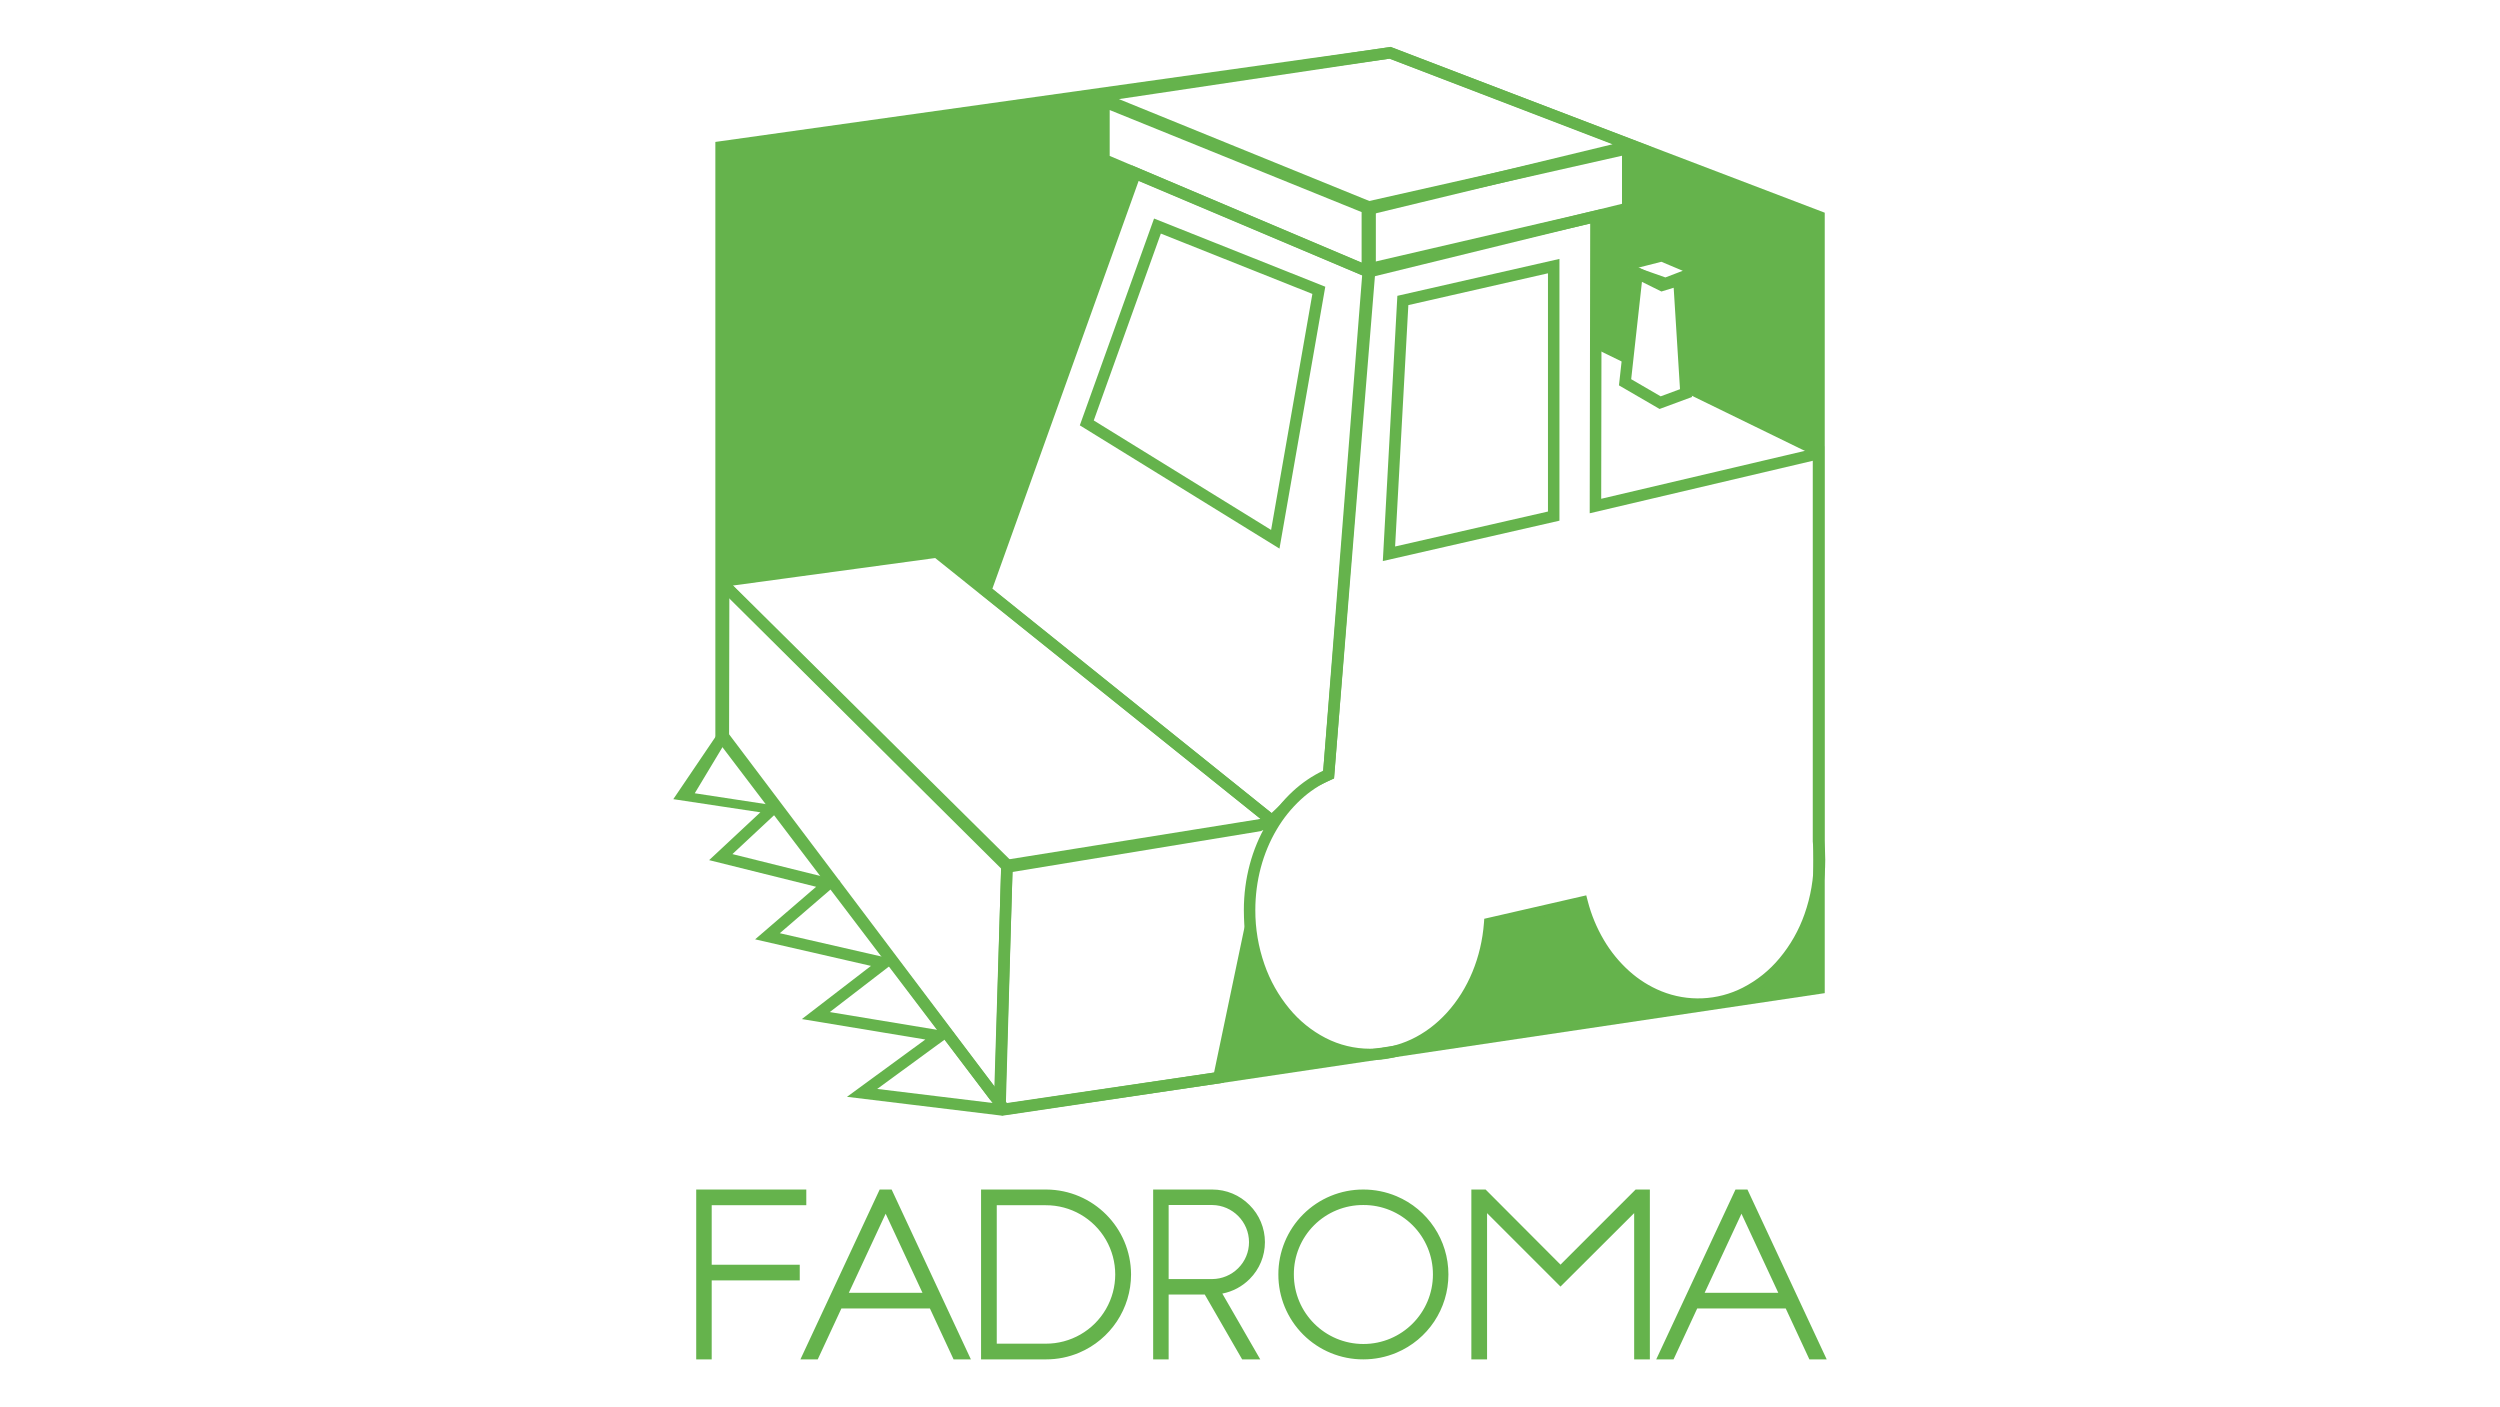
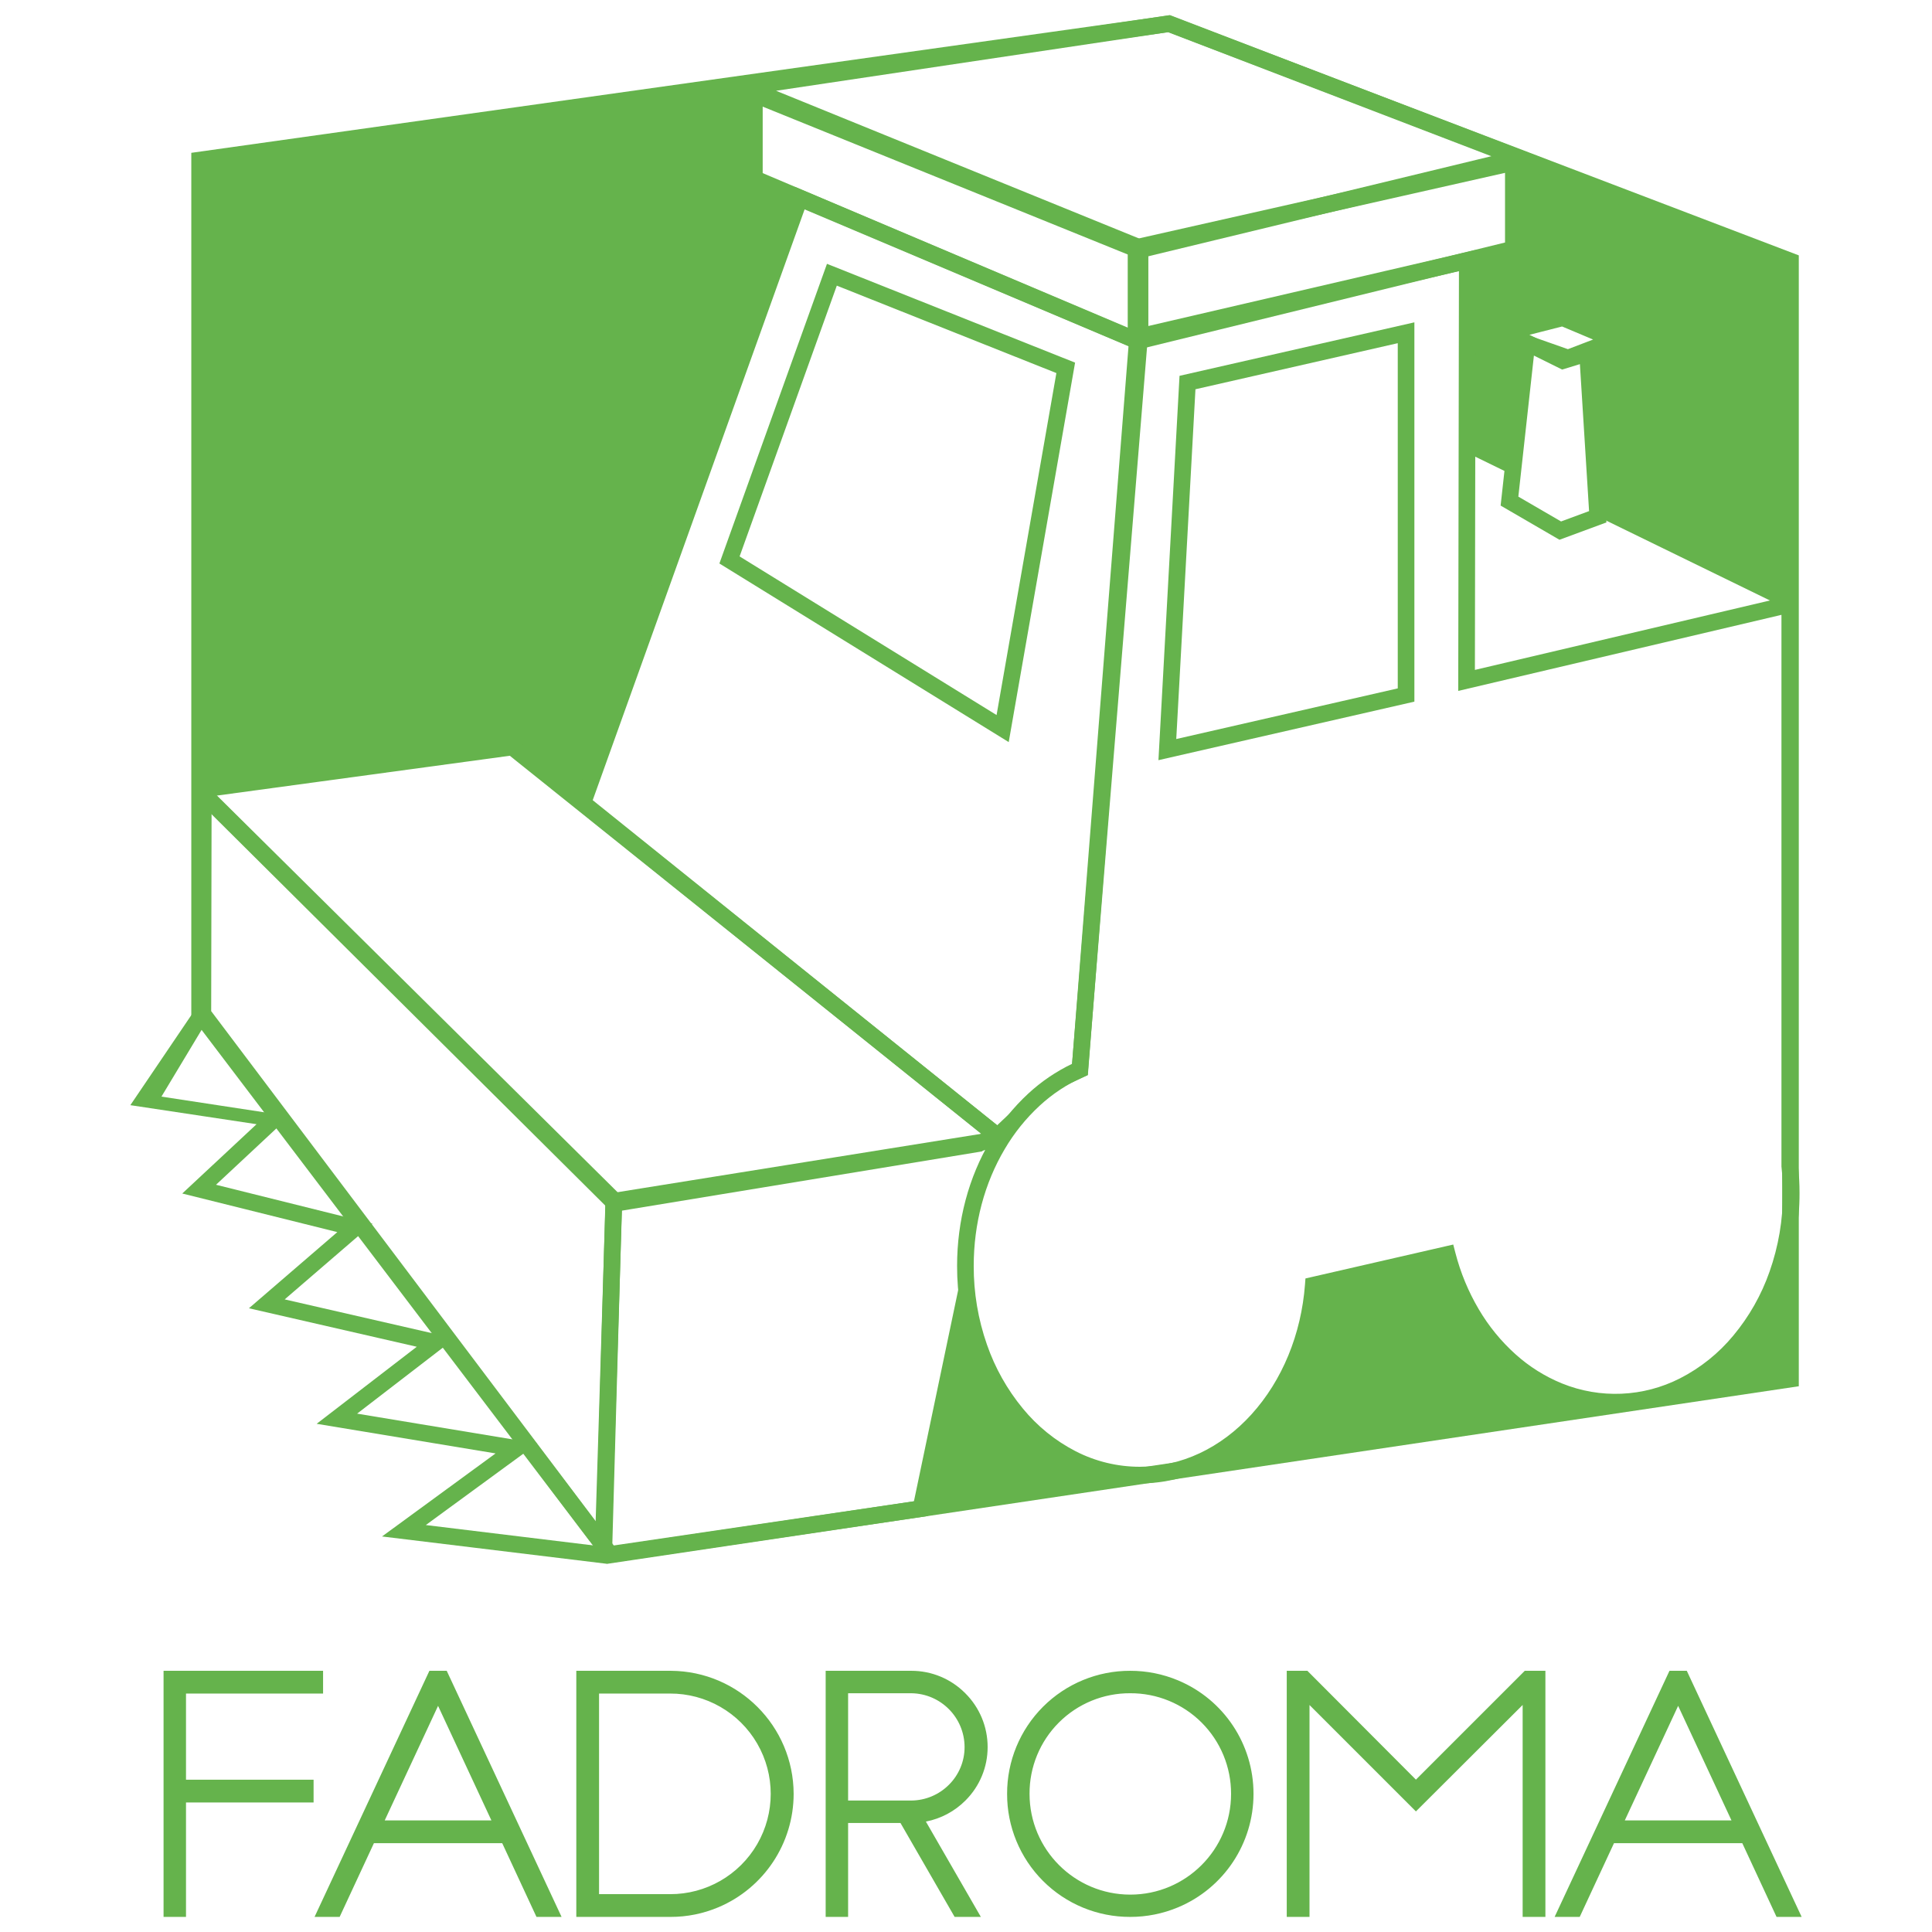
- <svg xmlns="http://www.w3.org/2000/svg" width="1920" height="1080" viewBox="0 0 1920 1080" version="1.1" id="svg47">
+ <svg xmlns="http://www.w3.org/2000/svg" width="1024" height="1024" viewBox="0 0 1024 1024" version="1.1" id="svg47">
  <defs id="defs5">
    <clipPath id="a">
      <path d="M 0,0 H 1080 V 1080 H 0 Z" id="path2" />
    </clipPath>
  </defs>
-   <g data-name="Group 198" clip-path="url(#a)" id="g45" transform="translate(417.9285)">
+   <g data-name="Group 198" clip-path="url(#a)" id="g45" transform="translate(-30.0715,-28.00013)">
    <path data-name="Path 1037 - Outline" d="m 984.98,1044 h -13.3 l -18.161,-39.082 h -68 L 867.355,1044 h -13.3 l 60.873,-130.439 h 9.181 z m -93.739,-51.139 h 56.554 L 919.519,932.137 Z M 849.166,1044 H 837.109 V 931.668 l -56.572,56.422 -56.4,-56.4 V 1044 H 712.074 V 913.561 h 10.939 l 57.529,57.686 57.689,-57.686 h 10.935 z m -220.089,0 a 65.035,65.035 0 0 1 -65.22,-65.219 65.035,65.035 0 0 1 65.217,-65.22 65.386,65.386 0 0 1 25.464,5.1 65.131,65.131 0 0 1 39.917,60.117 65.131,65.131 0 0 1 -39.917,60.117 65.386,65.386 0 0 1 -25.464,5.105 z m 0,-118.544 a 53.039,53.039 0 0 0 -53.325,53.325 53.406,53.406 0 1 0 106.812,0 53.177,53.177 0 0 0 -53.49,-53.325 z M 549.945,1044 h -13.9 L 507.338,994.211 H 479.587 V 1044 H 467.692 V 913.561 h 45.435 a 40.118,40.118 0 0 1 28.536,11.872 40.117,40.117 0 0 1 11.872,28.536 39.858,39.858 0 0 1 -11.68,28.262 40.392,40.392 0 0 1 -21.041,11.243 z m -70.358,-61.68 h 33.523 a 28.429,28.429 0 0 0 19.894,-8.343 28.059,28.059 0 0 0 8.312,-20.008 28.586,28.586 0 0 0 -28.206,-28.513 H 479.587 Z M 385.502,1044 H 335.526 V 913.561 h 50.159 a 65.427,65.427 0 0 1 65.036,65.219 65.319,65.319 0 0 1 -39.838,60.09 64.767,64.767 0 0 1 -25.382,5.13 z m -37.919,-12.057 h 37.591 a 53.163,53.163 0 1 0 0,-106.325 H 347.583 Z M 327.716,1044 h -13.3 l -18.161,-39.082 h -68 L 210.091,1044 h -13.3 l 60.873,-130.439 h 9.181 z m -93.742,-51.139 h 56.554 L 262.254,932.137 Z M 128.657,1044 H 116.762 V 913.561 h 84.546 v 12.057 h -72.651 v 45.675 h 67.623 v 12.056 h -67.623 z" fill="#65b34c" id="path7" />
    <g data-name="Group 196" id="g43">
      <path data-name="Subtraction 11" d="m 353.66,852.141 -0.206,-0.27 164.708,-24.255 24.1,-115.029 a 127.984,127.984 0 0 0 7.708,34.139 114.458,114.458 0 0 0 16.407,29.594 101.9,101.9 0 0 0 12.514,13.511 91.652,91.652 0 0 0 14.428,10.617 83.329,83.329 0 0 0 16.016,7.339 78.491,78.491 0 0 0 17.287,3.678 z m -3.873,-5.1 L 135.871,565.2 V 112.847 l 351.9,-48.12 -62.928,9.405 209.472,85.238 v 46.92 l -1.3,0.317 -0.166,2.129 -7.3,-3.255 6.654,2.815 v -48.38 L 429.903,77.97 v 44.7 l 22.884,9.685 -114.461,321.05 -36.769,-29.465 -164.1,22.324 v 2.362 l 0.371,0.368 -0.229,116.4 207.563,275.334 4.791,1.049 -0.163,5.254 z m 314.259,-41.149 h 0.008 a 87.521,87.521 0 0 0 23.483,-14.441 102.626,102.626 0 0 0 18.98,-21.573 123.311,123.311 0 0 0 19.627,-58.775 l 71.012,-18.112 a 119.97,119.97 0 0 0 12.971,31.32 105.085,105.085 0 0 0 20.251,24.757 88.983,88.983 0 0 0 25.913,16.267 79.712,79.712 0 0 0 64.353,-1.943 88.52,88.52 0 0 0 15.189,-9.181 97.548,97.548 0 0 0 13.428,-12.2 107.357,107.357 0 0 0 11.353,-14.849 116.029,116.029 0 0 0 8.961,-17.121 126,126 0 0 0 9.487,-39.557 v 88.471 z M 354.491,695.57 l 0.861,-30.353 0.081,0.08 z m 624.573,-45.438 c -0.1,-1.362 -0.23,-2.735 -0.377,-4.08 V 348.319 l -8.072,1.9 1.549,-2.01 -95.254,-46.476 -5.4,-86.584 -13.071,4 -19.044,-9.439 -7.719,69.949 -24.083,-11.75 0.164,-101.939 24.416,-5.985 v -45.884 l -98.043,22.117 101.167,-24.463 -181.68,-69.709 0.567,-0.078 324.878,124.419 z m -120.919,-450.943 -25.233,6.432 2.1,0.116 26.113,9.209 17.716,-6.777 0.743,0.041 -0.405,-0.171 0.367,-0.14 -0.8,-0.041 -20.6,-8.669 z m -300.381,439.381 1.385,-6.614 -7.761,1.246 7.611,-2.96 -0.458,-0.367 10.46,-7.526 a 110.06,110.06 0 0 0 -11.237,16.221 z" fill="#65b34c" id="path9" />
      <path data-name="Path 997 - Outline" d="M 351.729,856.885 350.151,854.806 131.465,566.684 V 109.001 l 518.451,-72.872 1.054,0.4 332.5,126.824 V 762.742 Z M 140.279,563.718 355.593,847.401 974.656,755.152 V 169.42 L 649.364,45.02 140.279,116.692 Z" fill="#65b34c" id="path11" />
      <path data-name="Path 1031 - Outline" d="m 133.438,438.162 226.4,224.144 -5.247,185.005 -11.969,-2.621 -0.983,-1.3 L 133.185,566.87 Z M 350.919,665.877 142.21,459.248 142.004,563.927 346.131,834.703 Z" fill="#65b34c" id="path13" />
      <path data-name="Path 1034 - Outline" d="m 564.774,626.594 c 0,0 -13.819,28.984 -18.419,50.967 -4.6,21.983 0,36.963 0,36.963 l -24.51,117 -170.2,25.065 -6.352,-6.676 0.057,-1.84 5.805,-187.192 z m -50.3,197.109 23.569,-112.509 c 0,0 -0.8,-22.064 3.071,-40.531 a 127.4,127.4 0 0 1 12.4,-33.337 l -193.775,31.102 -5.527,178.08 0.664,0.7 z" fill="#65b34c" id="path15" />
      <path data-name="Union 3" d="m 835.698,202.965 23.119,11.459 16.734,-5.125 5.966,95.593 -24.895,9.2 -31.187,-18.127 z m 22.347,20.913 -14.969,-7.419 -8.251,74.767 22.638,13.157 14.85,-5.487 -4.862,-77.9 z" fill="#65b34c" id="path17" />
      <path data-name="Path 1038 - Outline" d="m 634.139,814.234 a 83.165,83.165 0 0 1 -37.954,-9.189 97.53,97.53 0 0 1 -30.756,-24.867 118.267,118.267 0 0 1 -20.569,-36.6 133.852,133.852 0 0 1 -7.511,-44.613 c 0,-23.981 6.118,-46.968 17.693,-66.476 a 109.535,109.535 0 0 1 20.021,-24.86 93.87,93.87 0 0 1 23.223,-15.775 l 30.583,-388.78 183.307,-42.575 -0.377,222.565 171.292,-40.309 v 303.062 a 137.732,137.732 0 0 1 0.765,14.5 132.816,132.816 0 0 1 -7.579,44.628 118.006,118.006 0 0 1 -20.754,36.6 98.212,98.212 0 0 1 -31.018,24.86 84.171,84.171 0 0 1 -69.863,3.012 93.327,93.327 0 0 1 -27.2,-17.065 109.454,109.454 0 0 1 -21.1,-25.791 123.526,123.526 0 0 1 -12.278,-28.237 l -63.8,14.272 c -2.689,27.192 -13.416,52.3 -30.391,71.009 -17.926,19.751 -41.274,30.629 -65.734,30.629 z m 3.018,-604.1 -30.493,387.628 -2.42,1.059 a 84.458,84.458 0 0 0 -23.22,15.3 100.735,100.735 0 0 0 -18.4,22.866 c -10.77,18.146 -16.462,39.578 -16.462,61.978 a 125.063,125.063 0 0 0 7.009,41.689 109.484,109.484 0 0 0 19.028,33.882 88.777,88.777 0 0 0 27.974,22.65 74.433,74.433 0 0 0 33.966,8.235 c 21.946,0 42.973,-9.852 59.207,-27.74 16.32,-17.983 26.408,-42.458 28.405,-68.915 l 0.238,-3.156 78.333,-17.979 1.1,4.251 a 115.5,115.5 0 0 0 12.491,30.171 100.658,100.658 0 0 0 19.4,23.723 84.545,84.545 0 0 0 24.627,15.469 75.359,75.359 0 0 0 62.6,-2.712 89.454,89.454 0 0 0 28.233,-22.658 109.228,109.228 0 0 0 19.2,-33.88 124.028,124.028 0 0 0 7.07,-41.676 128.855,128.855 0 0 0 -0.739,-13.792 l -0.026,-0.236 V 353.884 l -171.312,40.313 0.378,-222.48 z" fill="#65b34c" id="path19" />
      <path data-name="Path 999 - Outline" d="m 558.301,635.478 -2.61,-2.083 -221.882,-178.316 117.617,-328.027 187.056,79.367 -31.929,391.451 -24.312,11.327 z m -214.077,-183.365 214.352,172.31 20.006,-18.879 19.642,-12.883 30.987,-380.727 -172.679,-72.956 z" fill="#65b34c" id="path21" />
      <path data-name="Path 1005" d="m 416.722,324.789 144.77,89.368 33.433,-191.19 -123.932,-49.349 z" fill="none" stroke="#65b34c" stroke-width="2.5" id="path23" />
      <path data-name="Path 1005 - Outline" d="m 564.713,421.325 -153.345,-94.662 57.019,-158.829 131.5,52.365 z m -142.636,-98.409 136.2,84.075 31.7,-181.255 L 473.6,179.395 Z" fill="#65b34c" id="path25" />
      <path data-name="Path 1006" d="M 659.468,230.759 775.32,204.371 v 192 l -126.528,28.931 z" fill="none" stroke="#65b34c" stroke-width="2.5" id="path27" />
      <path data-name="Path 1006 - Outline" d="m 779.726,198.847 v 201.036 l -135.655,31.019 11.174,-203.707 z m -8.813,194.01 V 209.895 l -107.227,24.422 -10.174,185.385 z" fill="#65b34c" id="path29" />
      <path data-name="Path 1039 - Outline" d="m 858.283,197.336 20.864,8.778 0.488,0.025 0.094,0.592 0.133,-0.316 0.405,0.17 -0.333,1.441 0.241,1.519 -0.367,0.14 -0.16,-0.419 -0.162,0.7 -0.367,-0.02 -17.972,6.878 -26.486,-9.34 -1.846,-0.1 -0.338,-3.468 z m 16.164,10.626 -16.44,-6.916 -18,4.587 21.088,7.437 z" fill="#65b34c" id="path31" />
      <path data-name="Path 1028" d="m 351.717,856.846 -119.163,-14.485 60.176,-44.016 -94.825,-15.7 53.065,-40.836 -88.966,-20.4 46.852,-40.365 -82.182,-20.458 39.372,-36.736 -66.883,-10.089 33.26,-49.122 6.384,6.076 -23.161,38.513 67.878,10.361 -38.968,36.359 82.955,20.65 -46.553,40.108 90.2,20.685 -51.808,39.87 95.511,15.816 -59.1,43.228 97.018,11.8 z" fill="#65b34c" id="path33" />
      <path data-name="Path 1002 - Outline" d="M 650.157,36 850.091,112.713 635.499,164.604 408.283,72.151 Z M 820.503,110.8 649.166,45.059 441.403,76.112 636.189,155.369 Z" fill="#65b34c" id="path35" />
      <path data-name="Path 1032 - Outline" d="m 836.581,108.591 v 54.852 l -206.672,50.658 v -58.887 z m -8.813,47.938 v -36.915 l -189.045,42.647 v 40.606 z" fill="#65b34c" id="path37" />
      <path data-name="Path 1033 - Outline" d="m 636.602,214.943 -211.1,-89.349 V 71.433 l 211.1,85.51 z m -202.29,-95.191 193.476,81.891 v -38.76 L 434.312,84.512 Z" fill="#65b34c" id="path39" />
      <path data-name="Path 1035 - Outline" d="m 302.836,419.322 1.476,1.183 259.943,208.4 -13.786,9.383 -0.454,0.075 -195.572,32.168 -1.6,-1.589 -219.796,-218.475 v -8.043 z m 247.444,209.586 -250,-200.342 -155.479,21.15 212.662,211.391 190.672,-31.362 z" fill="#65b34c" id="path41" />
    </g>
  </g>
</svg>
